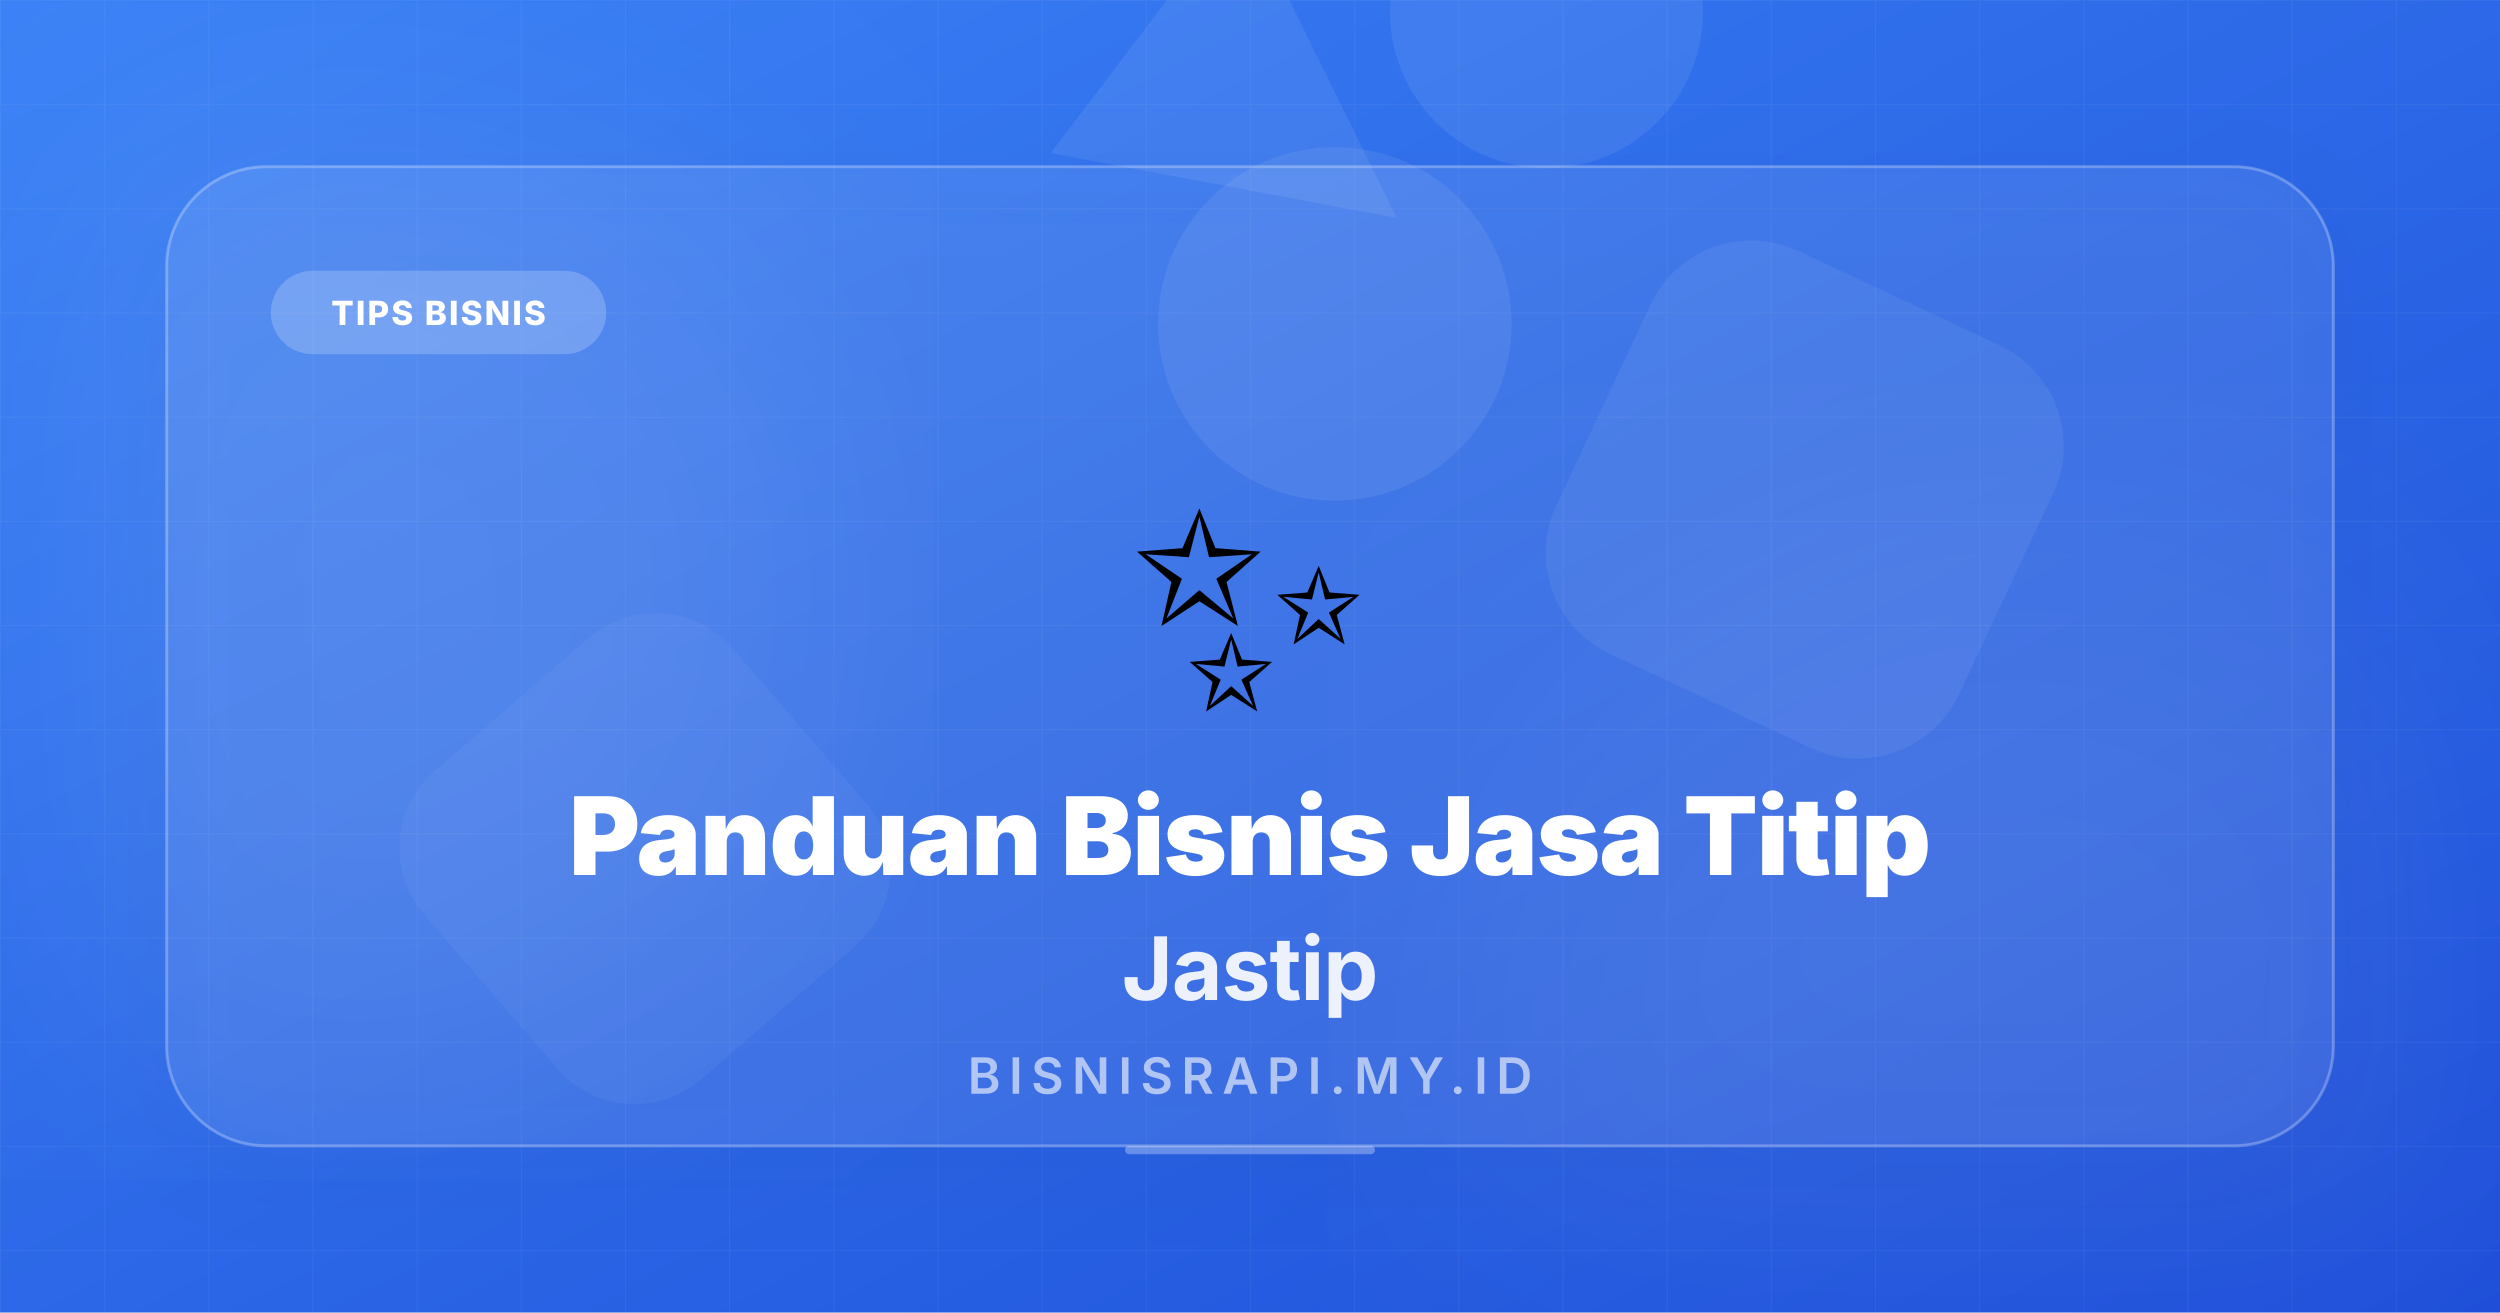
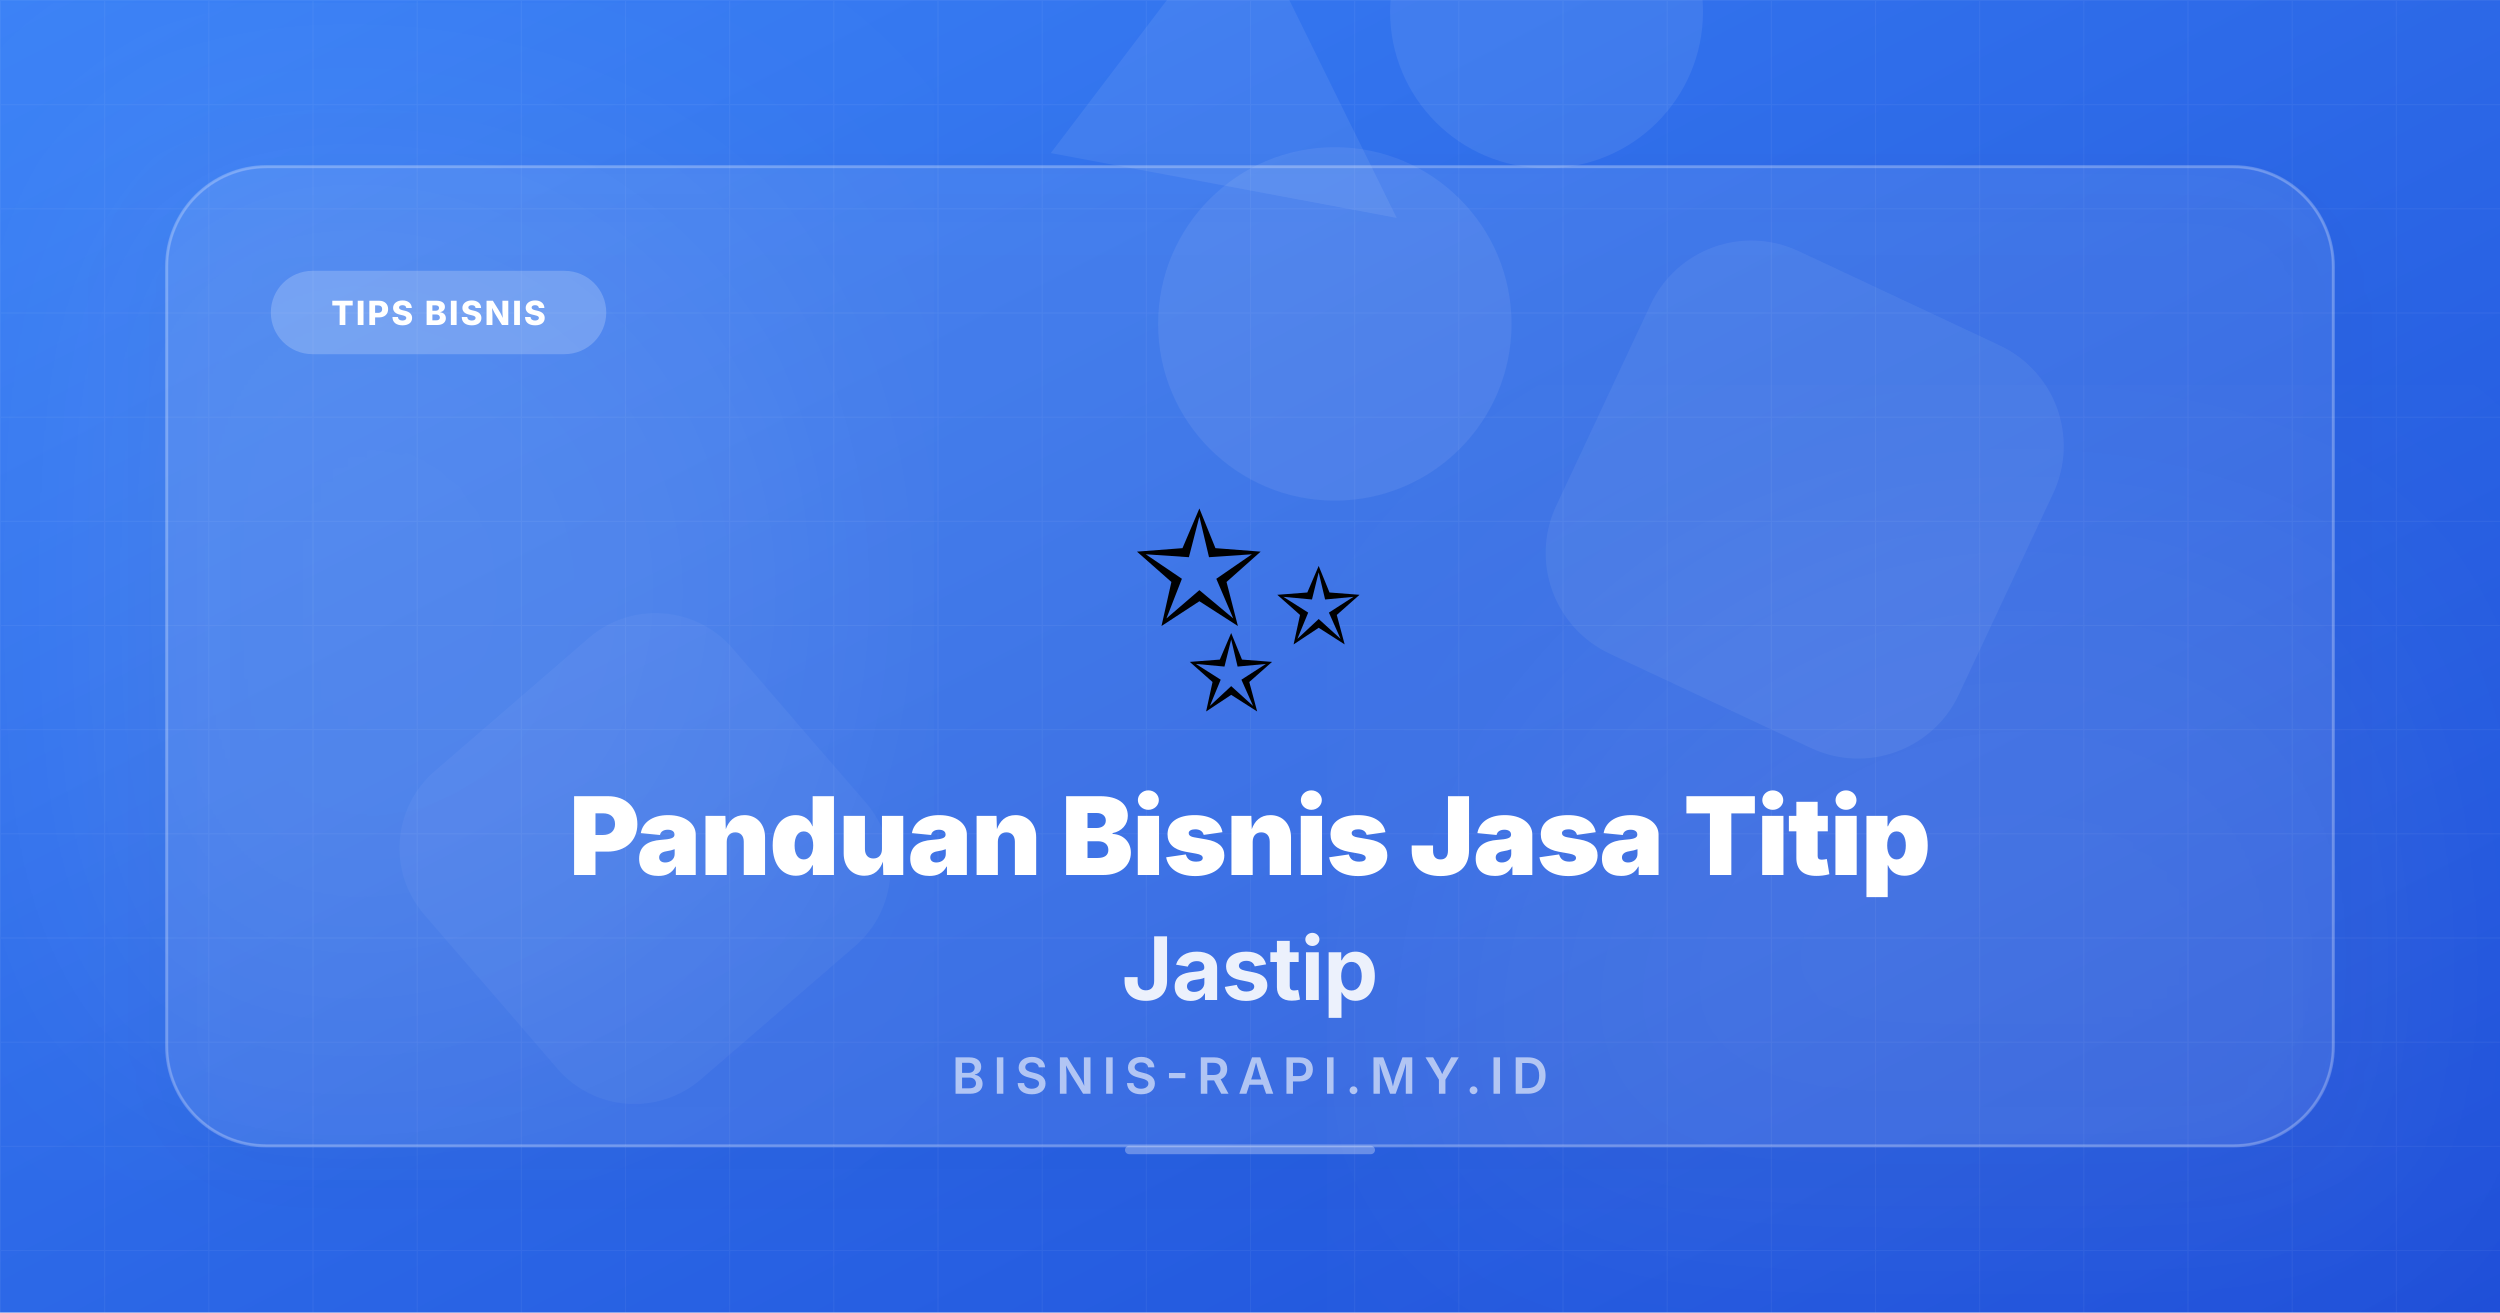
<svg xmlns="http://www.w3.org/2000/svg" width="1200" height="630" viewBox="0 0 1200 630">
  <defs>
    <linearGradient id="bg-1234224481" x1="0%" y1="0%" x2="100%" y2="100%">
      <stop offset="0%" style="stop-color:#3b82f6;stop-opacity:1" />
      <stop offset="100%" style="stop-color:#1d4ed8;stop-opacity:1" />
    </linearGradient>
    <filter id="blur-1234224481">
      <feGaussianBlur stdDeviation="80" />
    </filter>
    <filter id="shadow-1234224481">
      <feDropShadow dx="0" dy="12" stdDeviation="25" flood-color="#000000" flood-opacity="0.3" />
    </filter>
    <pattern id="grid-1234224481" x="0" y="0" width="50" height="50" patternUnits="userSpaceOnUse">
      <path d="M 50 0 L 0 0 0 50" fill="none" stroke="white" stroke-opacity="0.05" stroke-width="1" />
    </pattern>
  </defs>
  <rect width="1200" height="630" fill="url(#bg-1234224481)" />
  <circle cx="165.772" cy="283.962" r="235.309" fill="white" opacity="0.08" filter="url(#blur-1234224481)" />
  <circle cx="969.57" cy="517.236" r="276.869" fill="white" opacity="0.06" filter="url(#blur-1234224481)" />
  <rect x="724.342" y="291.097" width="213.431" height="213.431" rx="53.358" fill="white" opacity="0.059" transform="rotate(295.1235, 724.3416, 291.0968)" />
  <polygon points="610.242,-16.602 534.691,134.5 685.793,134.5" fill="white" opacity="0.077" transform="rotate(127.1898, 610.2418, 58.94907)" />
  <rect x="299.537" y="549.973" width="195.511" height="195.511" rx="48.878" fill="white" opacity="0.04" transform="rotate(229.1636, 299.537, 549.9726)" />
  <circle cx="742.346" cy="5.642" r="75.088" fill="white" opacity="0.076" />
  <circle cx="640.71" cy="155.477" r="84.829" fill="white" opacity="0.073" />
  <rect width="1200" height="630" fill="url(#grid-1234224481)" />
  <rect x="80" y="80" width="1040" height="470" rx="48" fill="white" fill-opacity="0.08" stroke="white" stroke-opacity="0.2" stroke-width="1.5" filter="url(#shadow-1234224481)" />
  <rect x="80" y="80" width="1040" height="470" rx="48" fill="none" stroke="white" stroke-opacity="0.1" stroke-width="1" />
  <rect x="130" y="130" width="161" height="40" rx="20" fill="white" fill-opacity="0.2" />
  <text x="210.5" y="156" font-family="system-ui, -apple-system, sans-serif" font-size="16" font-weight="800" fill="white" text-anchor="middle" letter-spacing="1">TIPS BISNIS</text>
  <text x="600" y="300" font-size="140" text-anchor="middle" dominant-baseline="middle">✨</text>
  <text x="600" y="420" font-family="system-ui, -apple-system, sans-serif" font-size="52" font-weight="900" fill="white" text-anchor="middle" letter-spacing="-0.5">Panduan Bisnis Jasa Titip</text>
  <text x="600" y="480" font-family="system-ui, -apple-system, sans-serif" font-size="42" font-weight="700" fill="white" text-anchor="middle" opacity="0.9" letter-spacing="-0.5">Jastip</text>
-   <text x="600" y="525" font-family="system-ui, -apple-system, sans-serif" font-size="24" font-weight="600" fill="white" text-anchor="middle" opacity="0.6" letter-spacing="4">BISNISRAPI.MY.ID</text>
+   <text x="600" y="525" font-family="system-ui, -apple-system, sans-serif" font-size="24" font-weight="600" fill="white" text-anchor="middle" opacity="0.6" letter-spacing="4">BISNIS-RAPI.MY.ID</text>
  <rect x="540" y="550" width="120" height="4" rx="2" fill="white" opacity="0.3" />
</svg>
